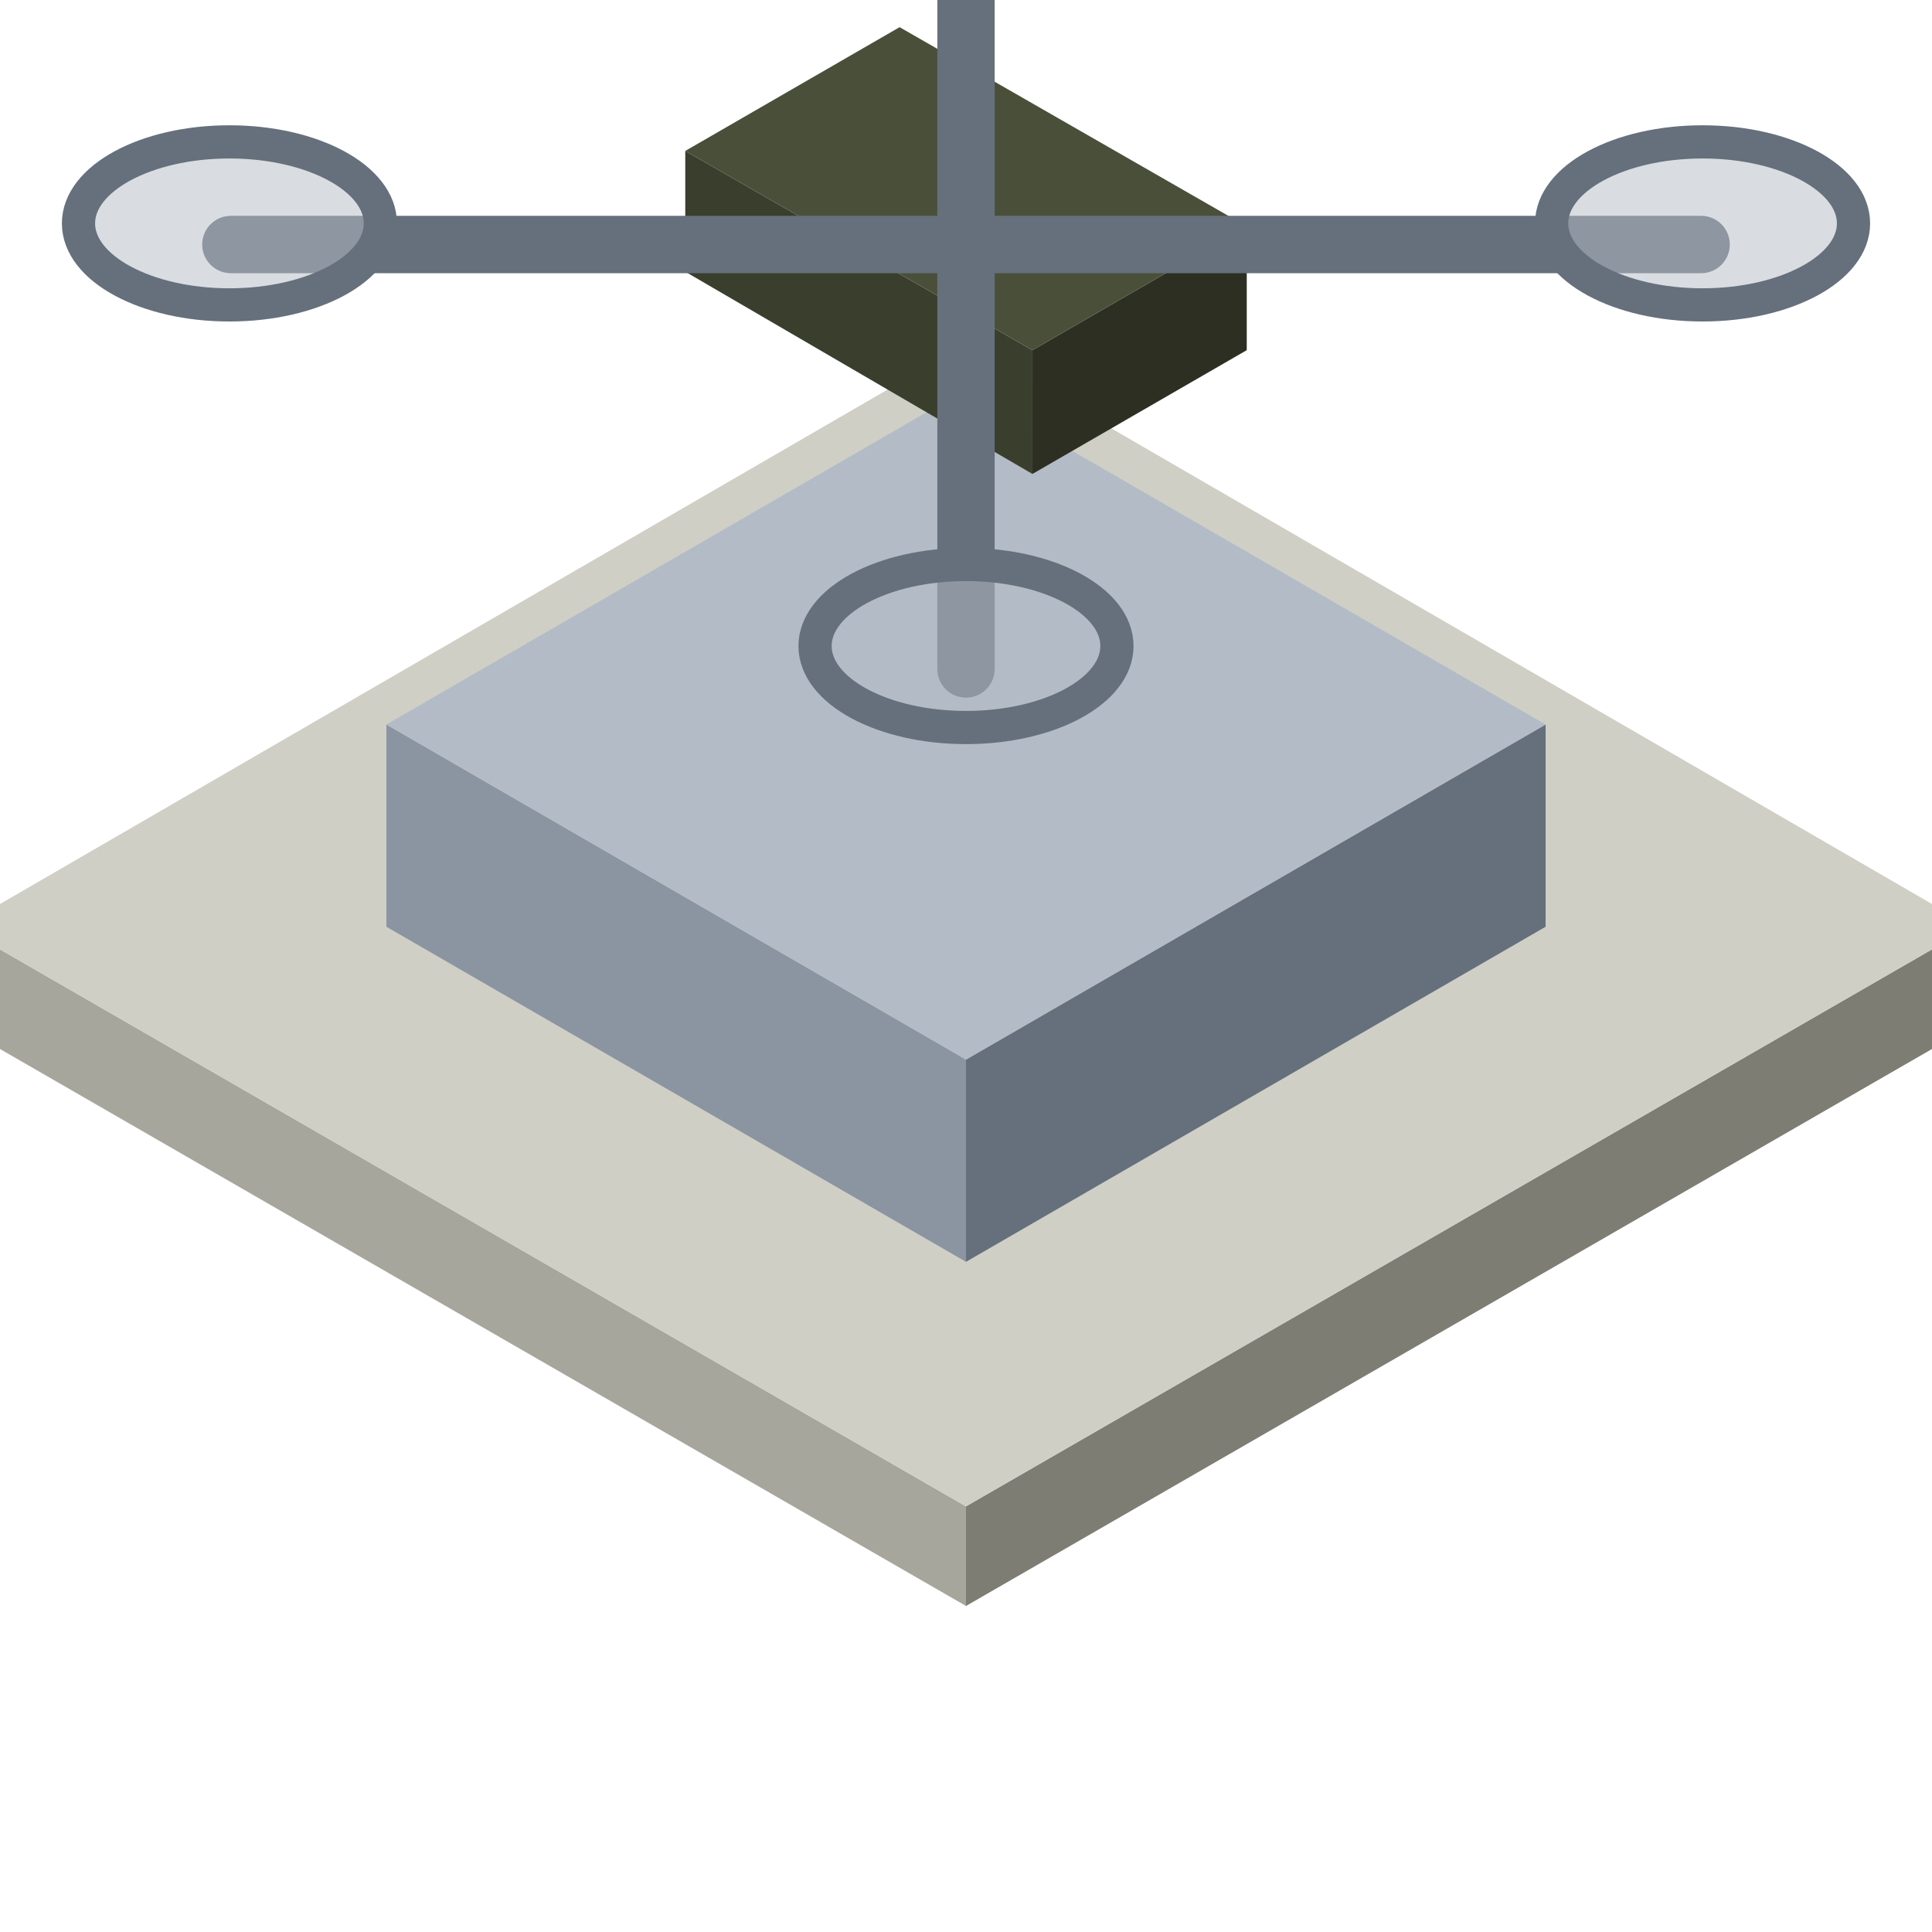
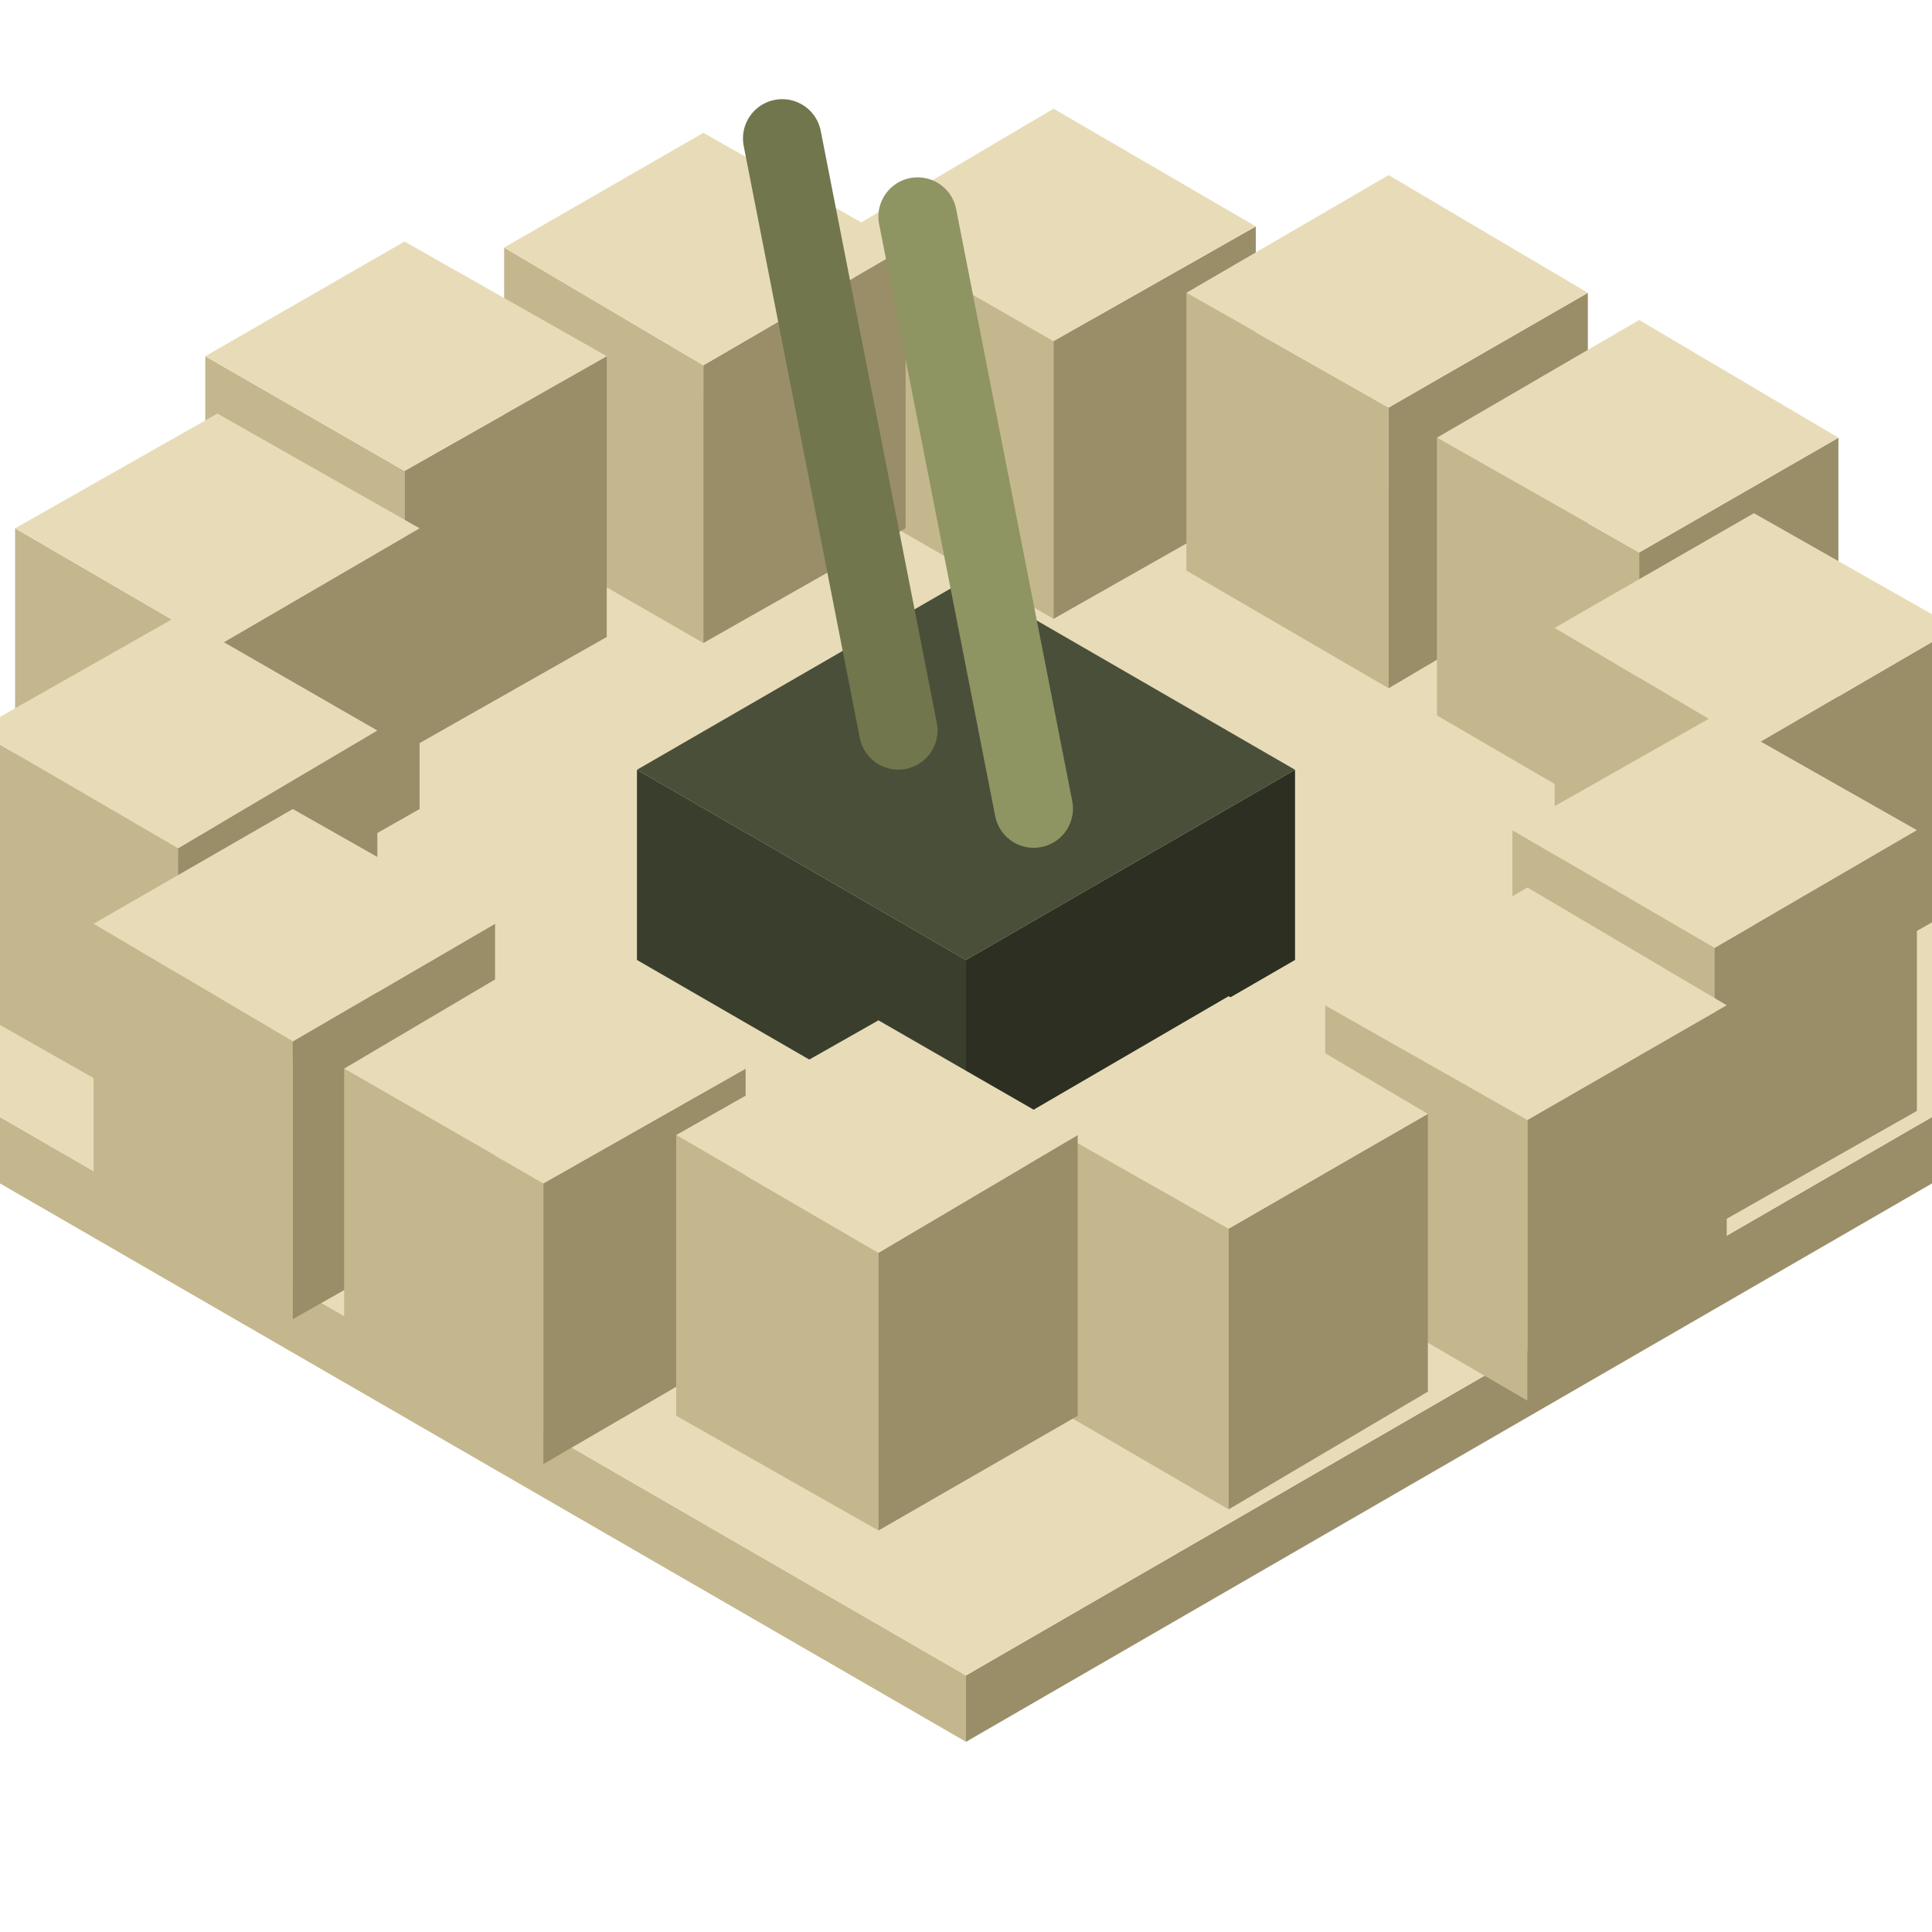
<svg xmlns="http://www.w3.org/2000/svg" viewBox="0 0 64 64" fill="none">
-   <path d="M-1.3 34.0L32.0 53.2L32.0 49.9L-1.3 30.7Z" fill="#a6a69c" />
-   <path d="M65.3 34.0L32.0 53.2L32.0 49.9L65.3 30.7Z" fill="#7d7d74" />
-   <path d="M32.0 11.4L65.3 30.7L32.0 49.9L-1.3 30.7Z" fill="#cfcfc6" />
-   <path d="M12.8 30.7L32.0 41.8L32.0 35.1L12.8 24.0Z" fill="#8b95a1" />
-   <path d="M51.2 30.7L32.0 41.8L32.0 35.1L51.2 24.0Z" fill="#66707c" />
-   <path d="M32.0 12.9L51.2 24.0L32.0 35.1L12.8 24.0Z" fill="#b3bcc6" />
-   <path d="M22.7 9.0L34.2 15.7L34.2 11.6L22.7 5.0Z" fill="#3a3e2d" />
-   <path d="M41.3 11.6L34.2 15.7L34.2 11.6L41.3 7.5Z" fill="#2c2f22" />
-   <path d="M29.8 0.9L41.3 7.5L34.2 11.6L22.7 5.0Z" fill="#4a4f3a" />
-   <path d="M32 8.1L32 -5.96" stroke="#66707c" stroke-width="1.9" stroke-linecap="round" />
-   <ellipse cx="32.0" cy="-6.7" rx="5" ry="2.7" fill="#b3bcc6" opacity=".5" />
-   <ellipse cx="32.0" cy="-6.7" rx="5" ry="2.7" fill="none" stroke="#66707c" stroke-width="1.1" />
-   <path d="M32 8.1L56.352 8.1" stroke="#66707c" stroke-width="1.9" stroke-linecap="round" />
-   <ellipse cx="56.4" cy="7.4" rx="5" ry="2.7" fill="#b3bcc6" opacity=".5" />
-   <ellipse cx="56.4" cy="7.4" rx="5" ry="2.7" fill="none" stroke="#66707c" stroke-width="1.1" />
-   <path d="M32 8.1L7.648 8.1" stroke="#66707c" stroke-width="1.9" stroke-linecap="round" />
-   <ellipse cx="7.6" cy="7.4" rx="5" ry="2.7" fill="#b3bcc6" opacity=".5" />
-   <ellipse cx="7.6" cy="7.4" rx="5" ry="2.7" fill="none" stroke="#66707c" stroke-width="1.1" />
-   <path d="M32 8.1L32 22.16" stroke="#66707c" stroke-width="1.9" stroke-linecap="round" />
-   <ellipse cx="32.0" cy="21.4" rx="5" ry="2.7" fill="#b3bcc6" opacity=".5" />
-   <ellipse cx="32.0" cy="21.4" rx="5" ry="2.7" fill="none" stroke="#66707c" stroke-width="1.1" />
+   <path d="M-9.0 34.0L32.0 57.7L32.0 55.5L-9.0 31.8Z" fill="#c4b78e" />
+   <path d="M73.0 34.0L32.0 57.7L32.0 55.5L73.0 31.8Z" fill="#9a8e69" />
+   <path d="M32.0 8.1L73.0 31.8L32.0 55.5L-9.0 31.8Z" fill="#e8dcb8" />
+   <path d="M28.3 16.7L34.9 20.5L34.9 11.3L28.3 7.5Z" fill="#c4b78e" />
+   <path d="M41.6 16.7L34.9 20.5L34.9 11.3L41.6 7.5Z" fill="#9a8e69" />
+   <path d="M34.9 3.6L41.6 7.5L34.9 11.3L28.3 7.5Z" fill="#e8dcb8" />
+   <path d="M16.7 17.5L23.3 21.3L23.3 12.1L16.7 8.2Z" fill="#c4b78e" />
+   <path d="M30.0 17.5L23.3 21.3L23.3 12.1L30.0 8.2Z" fill="#9a8e69" />
+   <path d="M23.3 4.4L30.0 8.2L23.3 12.1L16.7 8.2Z" fill="#e8dcb8" />
+   <path d="M39.3 18.9L46.0 22.8L46.0 13.5L39.3 9.7Z" fill="#c4b78e" />
+   <path d="M52.6 18.9L46.0 22.8L46.0 13.5L52.6 9.7Z" fill="#9a8e69" />
+   <path d="M46.0 5.8L52.6 9.7L46.0 13.5L39.3 9.7Z" fill="#e8dcb8" />
+   <path d="M6.8 21.1L13.4 24.9L13.4 15.6L6.8 11.8Z" fill="#c4b78e" />
+   <path d="M20.1 21.1L13.4 24.9L13.4 15.6L20.1 11.8Z" fill="#9a8e69" />
+   <path d="M13.4 8.0L20.1 11.8L13.4 15.6L6.8 11.8Z" fill="#e8dcb8" />
+   <path d="M47.6 23.7L54.3 27.6L54.3 18.3L47.6 14.5Z" fill="#c4b78e" />
+   <path d="M60.9 23.7L54.3 27.6L54.3 18.3L60.9 14.5Z" fill="#9a8e69" />
+   <path d="M54.3 10.6L60.9 14.5L54.3 18.3L47.6 14.5Z" fill="#e8dcb8" />
+   <path d="M0.5 26.8L7.2 30.6L7.2 21.4L0.5 17.5Z" fill="#c4b78e" />
+   <path d="M13.9 26.8L7.2 30.6L7.2 21.4L13.9 17.5Z" fill="#9a8e69" />
+   <path d="M7.2 13.7L13.9 17.5L7.2 21.4L0.5 17.5Z" fill="#e8dcb8" />
+   <path d="M51.5 30.1L58.1 33.9L58.1 24.7L51.5 20.8Z" fill="#c4b78e" />
+   <path d="M64.8 30.1L58.1 33.9L58.1 24.7L64.8 20.8Z" fill="#9a8e69" />
+   <path d="M58.1 17.0L64.8 20.8L58.1 24.7L51.5 20.8Z" fill="#e8dcb8" />
+   <path d="M21.1 31.8L32.0 38.1L32.0 31.8L21.1 25.5Z" fill="#3a3e2d" />
+   <path d="M42.9 31.8L32.0 38.1L32.0 31.8L42.9 25.5Z" fill="#2c2f22" />
+   <path d="M32.0 19.2L42.9 25.5L32.0 31.8L21.1 25.5Z" fill="#4a4f3a" />
+   <path d="M29.757 24.195L25.912 4.585" stroke="#71764c" stroke-width="2.6" stroke-linecap="round" />
+   <path d="M34.243 26.785L30.398 7.175" stroke="#8f9463" stroke-width="2.6" stroke-linecap="round" />
+   <path d="M-0.8 33.5L5.9 37.3L5.9 28.1L-0.8 24.2Z" fill="#c4b78e" />
+   <path d="M12.5 33.5L5.9 37.3L5.9 28.1L12.5 24.2Z" fill="#9a8e69" />
+   <path d="M5.9 20.4L12.5 24.2L5.9 28.1L-0.8 24.2Z" fill="#e8dcb8" />
+   <path d="M50.1 36.8L56.8 40.6L56.8 31.4L50.1 27.5Z" fill="#c4b78e" />
+   <path d="M63.5 36.8L56.8 40.6L56.8 31.4L63.5 27.5Z" fill="#9a8e69" />
+   <path d="M56.8 23.7L63.5 27.5L56.8 31.4L50.1 27.5Z" fill="#e8dcb8" />
+   <path d="M3.1 39.9L9.7 43.7L9.7 34.5L3.1 30.6Z" fill="#c4b78e" />
+   <path d="M16.4 39.9L9.7 43.7L9.7 34.5L16.4 30.6Z" fill="#9a8e69" />
+   <path d="M9.7 26.8L16.4 30.6L9.7 34.5L3.1 30.6Z" fill="#e8dcb8" />
+   <path d="M43.9 42.5L50.6 46.4L50.6 37.1L43.9 33.3Z" fill="#c4b78e" />
+   <path d="M57.2 42.5L50.6 46.4L50.6 37.1L57.2 33.3Z" fill="#9a8e69" />
+   <path d="M50.6 29.4L57.2 33.3L50.6 37.1L43.9 33.3Z" fill="#e8dcb8" />
+   <path d="M11.4 44.6L18.0 48.5L18.0 39.2L11.4 35.4Z" fill="#c4b78e" />
+   <path d="M24.7 44.6L18.0 48.5L18.0 39.2L24.7 35.4Z" fill="#9a8e69" />
+   <path d="M18.0 31.5L24.7 35.4L18.0 39.2L11.4 35.4Z" fill="#e8dcb8" />
+   <path d="M34.0 46.1L40.7 50.0L40.7 40.7L34.0 36.9Z" fill="#c4b78e" />
+   <path d="M47.3 46.1L40.7 50.0L40.7 40.7L47.3 36.9Z" fill="#9a8e69" />
+   <path d="M40.7 33.0L47.3 36.9L40.7 40.7L34.0 36.9Z" fill="#e8dcb8" />
+   <path d="M22.4 46.9L29.1 50.7L29.1 41.5L22.4 37.6Z" fill="#c4b78e" />
+   <path d="M35.7 46.9L29.1 50.7L29.1 41.5L35.7 37.6Z" fill="#9a8e69" />
+   <path d="M29.1 33.8L35.7 37.6L29.1 41.5L22.4 37.6Z" fill="#e8dcb8" />
</svg>
